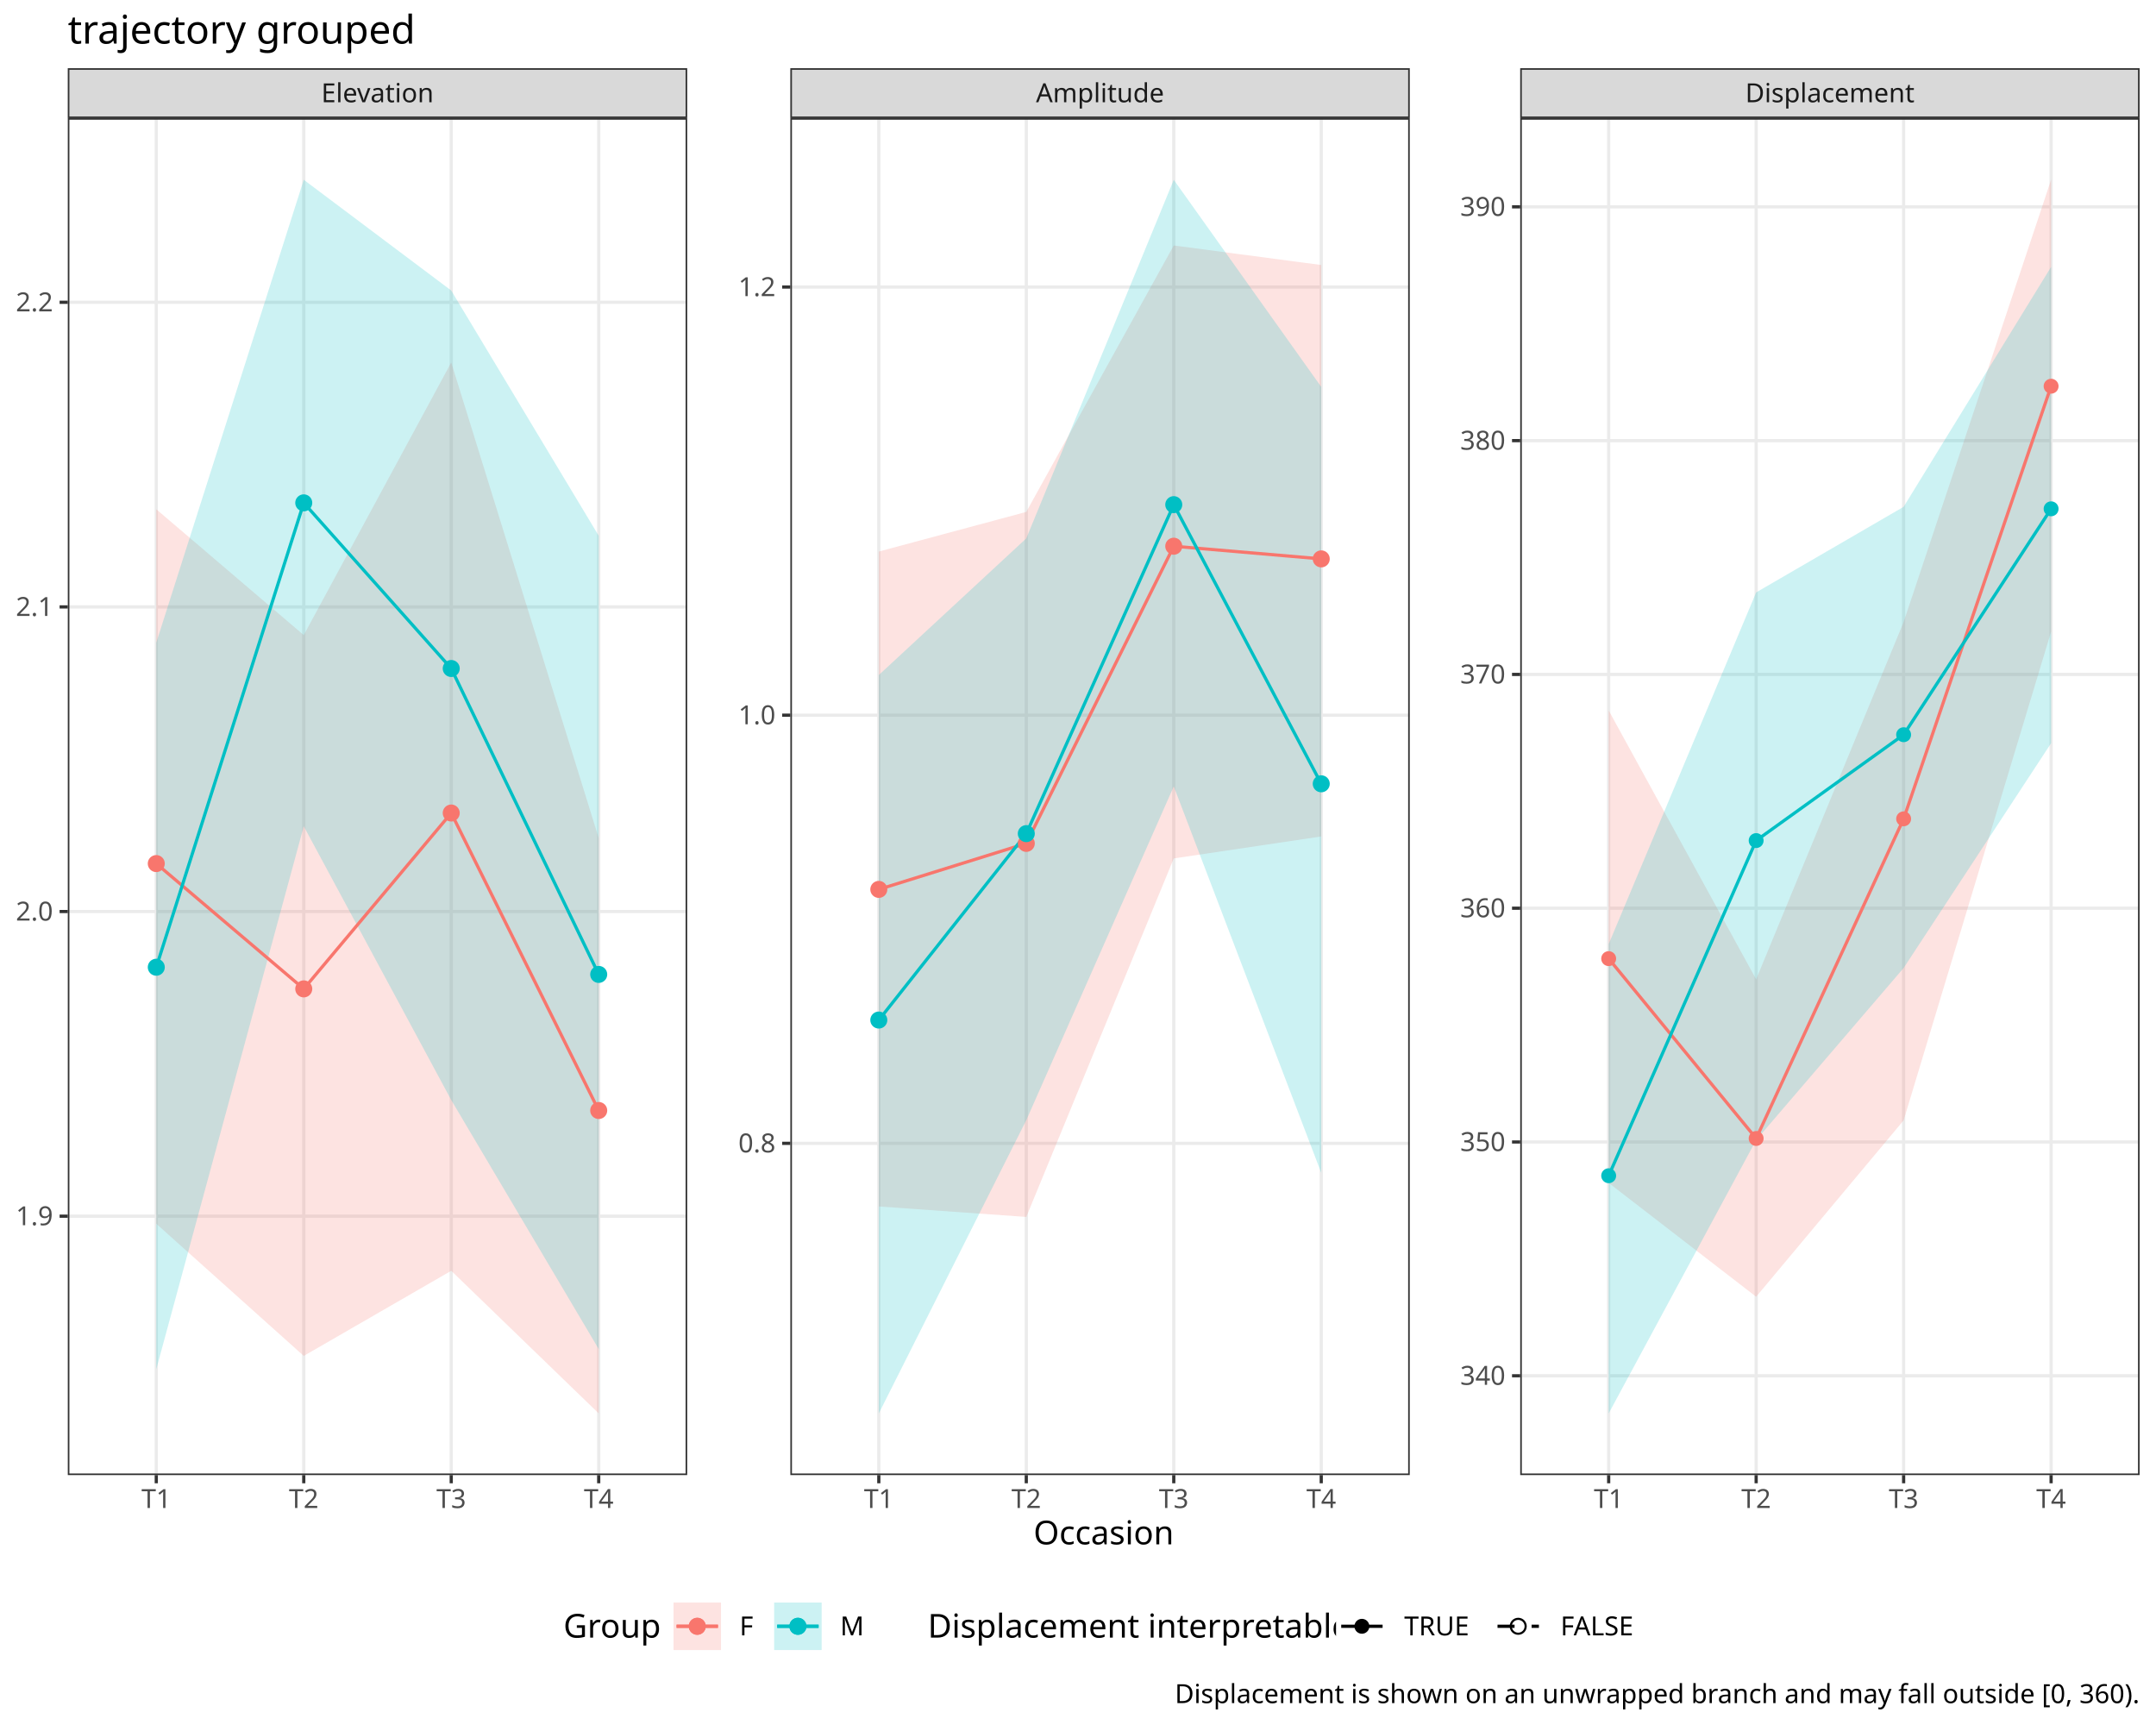
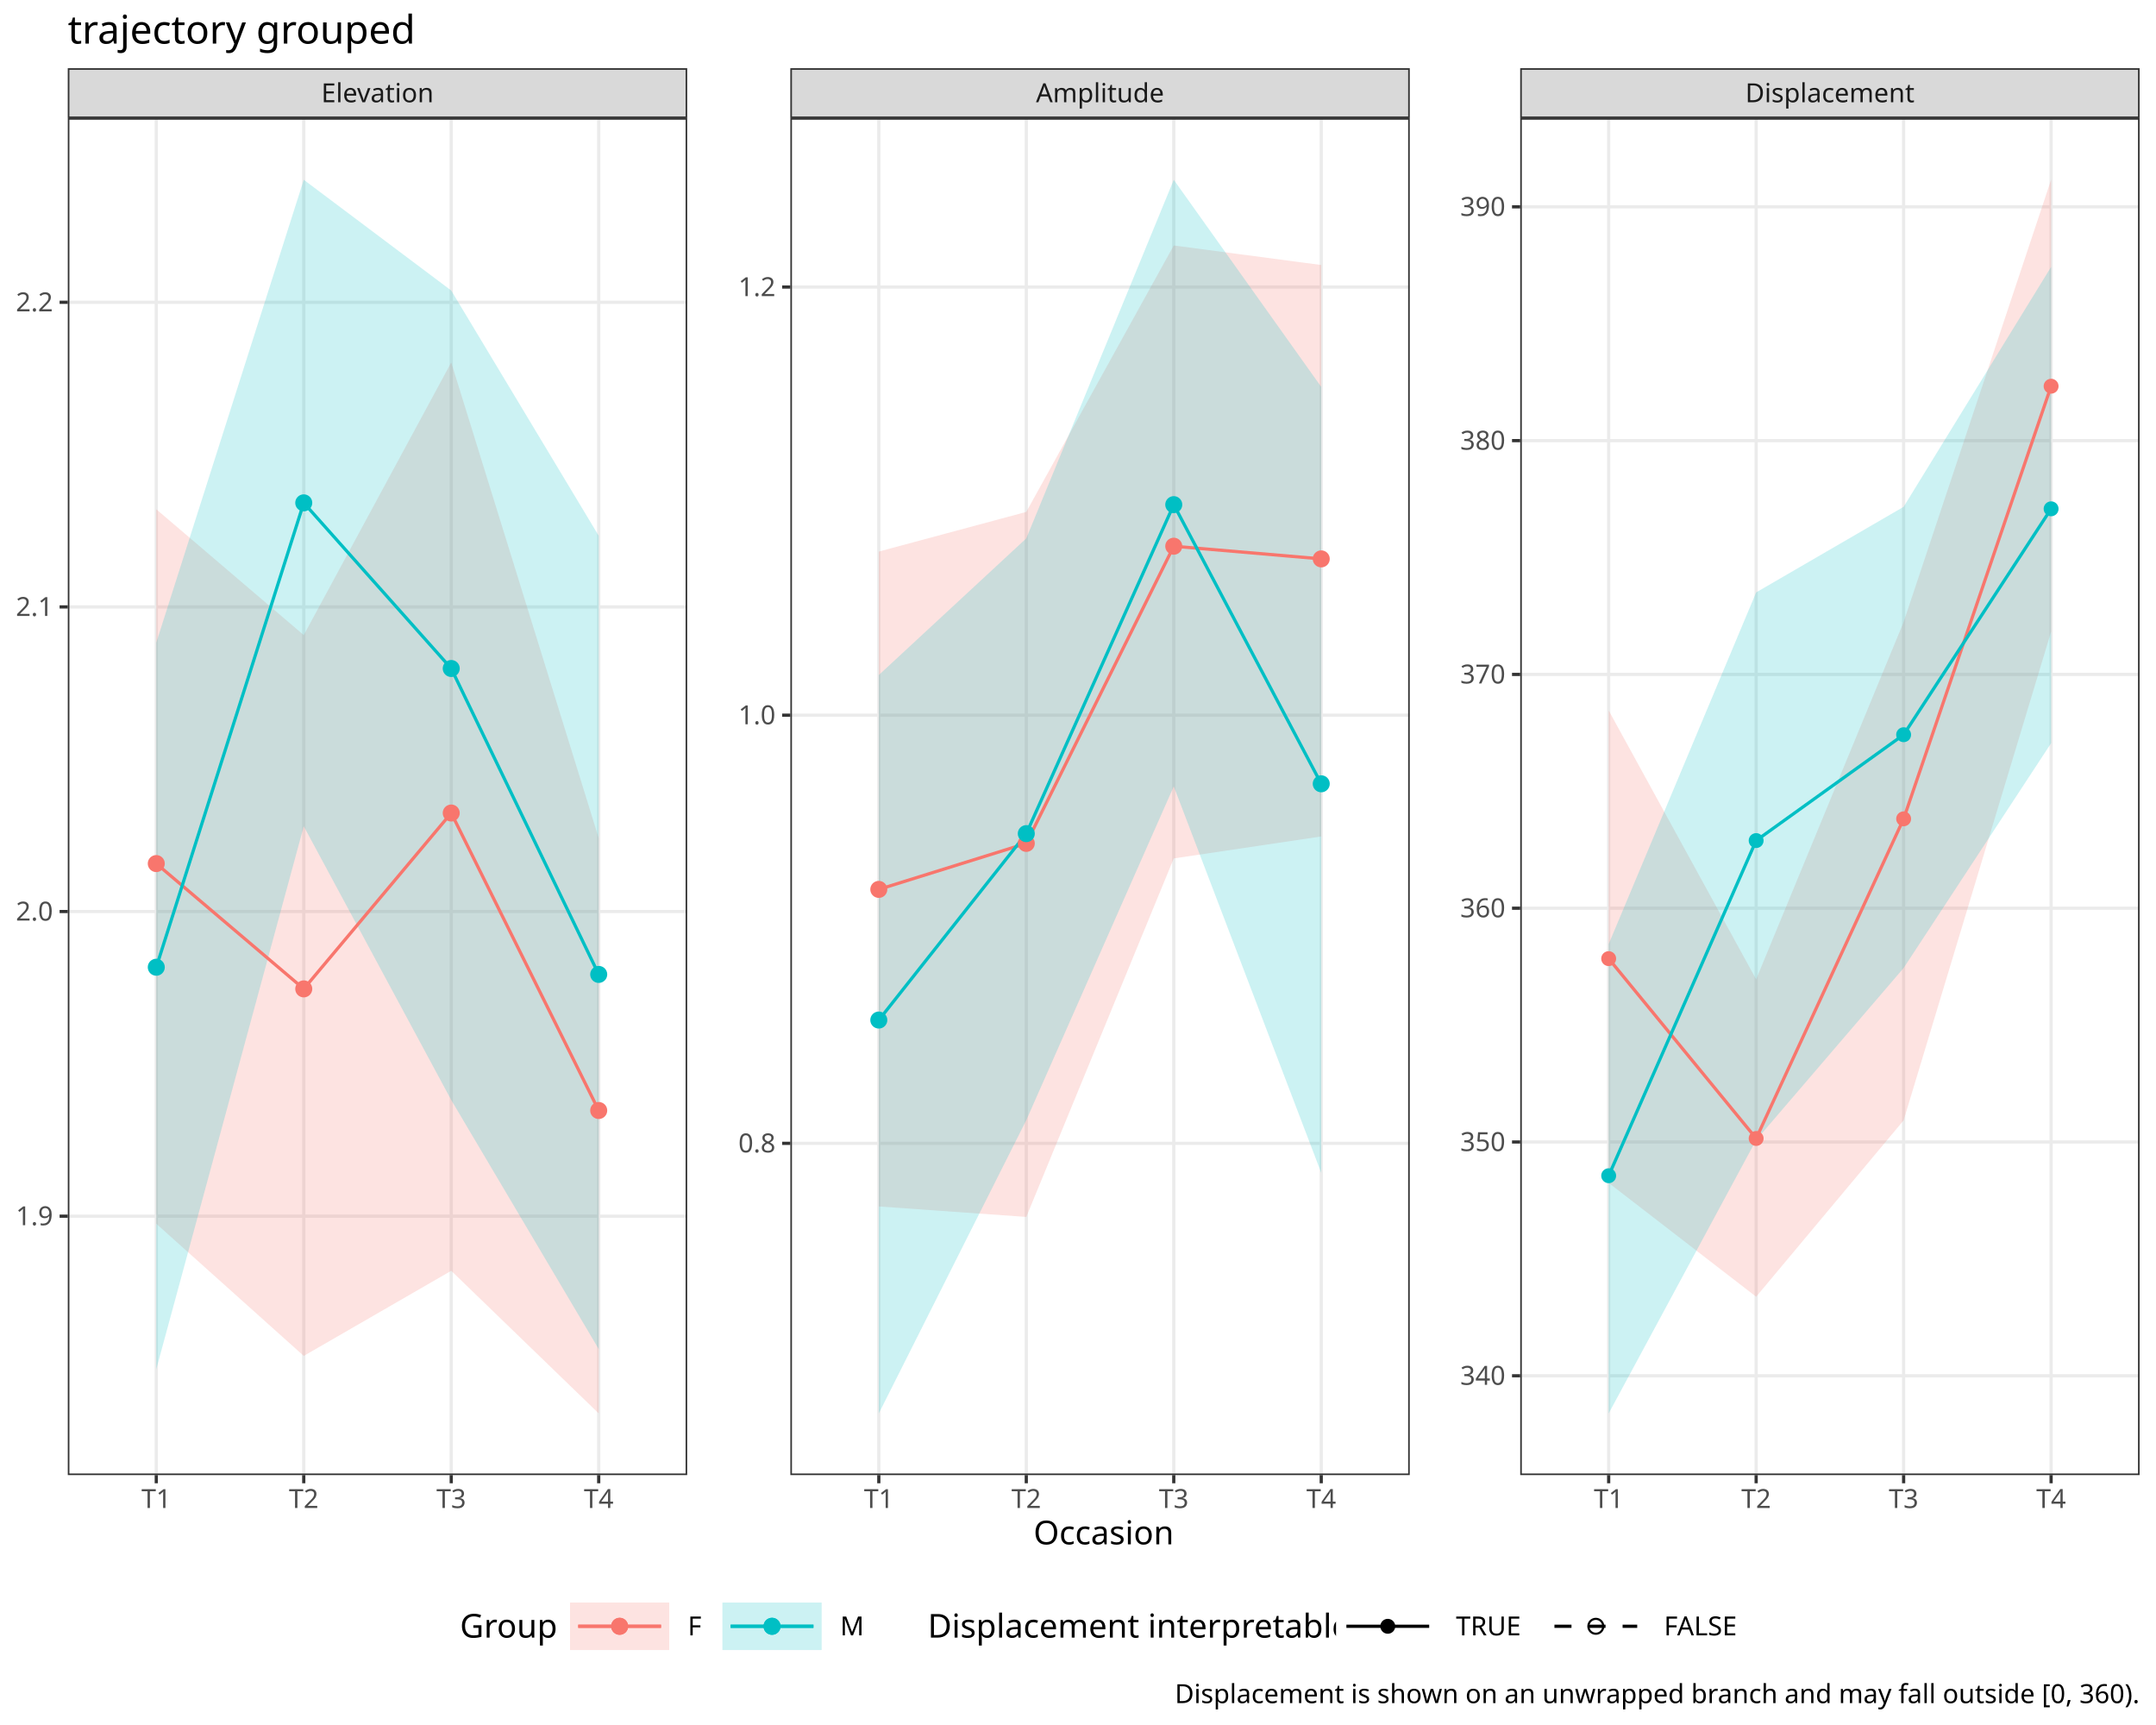
<svg xmlns="http://www.w3.org/2000/svg" class="svglite" data-engine-version="2.0" width="720.00pt" height="576.00pt" viewBox="0 0 720.00 576.00">
  <defs>
    <style type="text/css">
    .svglite line, .svglite polyline, .svglite polygon, .svglite path, .svglite rect, .svglite circle {
      fill: none;
      stroke: #000000;
      stroke-linecap: round;
      stroke-linejoin: round;
      stroke-miterlimit: 10.00;
    }
  </style>
  </defs>
  <rect width="100%" height="100%" style="stroke: none; fill: #FFFFFF;" />
  <defs>
    <clipPath id="cpMC4wMHw3MjAuMDB8MC4wMHw1NzYuMDA=">
      <rect x="0.00" y="0.00" width="720.00" height="576.00" />
    </clipPath>
  </defs>
  <g clip-path="url(#cpMC4wMHw3MjAuMDB8MC4wMHw1NzYuMDA=)">
    <rect x="0" y="0.00" width="720.00" height="576.00" style="stroke-width: 1.07; stroke: #FFFFFF; fill: #FFFFFF;" />
  </g>
  <defs>
    <clipPath id="cpMjIuNjR8MjI5LjQ5fDM5LjQzfDQ5Mi41NQ==">
      <rect x="22.64" y="39.43" width="206.85" height="453.12" />
    </clipPath>
  </defs>
  <g clip-path="url(#cpMjIuNjR8MjI5LjQ5fDM5LjQzfDQ5Mi41NQ==)">
    <rect x="22.64" y="39.43" width="206.85" height="453.12" style="stroke-width: 1.07; stroke: none; fill: #FFFFFF;" />
    <polyline points="22.64,406.10 229.49,406.10 " style="stroke-width: 1.07; stroke: #EBEBEB; stroke-linecap: butt;" />
    <polyline points="22.64,304.37 229.49,304.37 " style="stroke-width: 1.07; stroke: #EBEBEB; stroke-linecap: butt;" />
    <polyline points="22.64,202.65 229.49,202.65 " style="stroke-width: 1.07; stroke: #EBEBEB; stroke-linecap: butt;" />
    <polyline points="22.64,100.93 229.49,100.93 " style="stroke-width: 1.07; stroke: #EBEBEB; stroke-linecap: butt;" />
    <polyline points="52.19,492.55 52.19,39.43 " style="stroke-width: 1.07; stroke: #EBEBEB; stroke-linecap: butt;" />
    <polyline points="101.44,492.55 101.44,39.43 " style="stroke-width: 1.07; stroke: #EBEBEB; stroke-linecap: butt;" />
    <polyline points="150.69,492.55 150.69,39.43 " style="stroke-width: 1.07; stroke: #EBEBEB; stroke-linecap: butt;" />
    <polyline points="199.94,492.55 199.94,39.43 " style="stroke-width: 1.07; stroke: #EBEBEB; stroke-linecap: butt;" />
    <polygon points="52.19,170.05 101.44,212.07 150.69,121.03 199.94,279.85 199.94,471.96 150.69,424.33 101.44,452.76 52.19,408.62 " style="stroke-width: 0.00; stroke: none; stroke-linecap: butt; fill: #F8766D; fill-opacity: 0.20;" />
    <polyline points="52.19,170.05 101.44,212.07 150.69,121.03 199.94,279.85 " style="stroke-width: 1.07; stroke: none; stroke-linecap: butt;" />
    <polyline points="199.94,471.96 150.69,424.33 101.44,452.76 52.19,408.62 " style="stroke-width: 1.07; stroke: none; stroke-linecap: butt;" />
    <polygon points="52.19,214.59 101.44,60.03 150.69,97.01 199.94,178.90 199.94,450.47 150.69,367.31 101.44,275.90 52.19,457.20 " style="stroke-width: 0.00; stroke: none; stroke-linecap: butt; fill: #00BFC4; fill-opacity: 0.20;" />
    <polyline points="52.19,214.59 101.44,60.03 150.69,97.01 199.94,178.90 " style="stroke-width: 1.07; stroke: none; stroke-linecap: butt;" />
    <polyline points="199.94,450.47 150.69,367.31 101.44,275.90 52.19,457.20 " style="stroke-width: 1.07; stroke: none; stroke-linecap: butt;" />
    <polyline points="52.19,288.36 101.44,330.20 150.69,271.48 199.94,370.81 " style="stroke-width: 1.07; stroke: #F8766D; stroke-linecap: butt;" />
    <polyline points="52.19,322.97 101.44,167.91 150.69,223.22 199.94,325.37 " style="stroke-width: 1.07; stroke: #00BFC4; stroke-linecap: butt;" />
    <circle cx="52.19" cy="288.36" r="2.49" style="stroke-width: 0.71; stroke: #F8766D; fill: #F8766D;" />
    <circle cx="101.44" cy="330.20" r="2.49" style="stroke-width: 0.71; stroke: #F8766D; fill: #F8766D;" />
    <circle cx="150.69" cy="271.48" r="2.49" style="stroke-width: 0.71; stroke: #F8766D; fill: #F8766D;" />
    <circle cx="199.94" cy="370.81" r="2.49" style="stroke-width: 0.71; stroke: #F8766D; fill: #F8766D;" />
    <circle cx="52.19" cy="322.97" r="2.49" style="stroke-width: 0.71; stroke: #00BFC4; fill: #00BFC4;" />
    <circle cx="101.44" cy="167.91" r="2.49" style="stroke-width: 0.71; stroke: #00BFC4; fill: #00BFC4;" />
    <circle cx="150.69" cy="223.22" r="2.49" style="stroke-width: 0.71; stroke: #00BFC4; fill: #00BFC4;" />
    <circle cx="199.94" cy="325.37" r="2.49" style="stroke-width: 0.71; stroke: #00BFC4; fill: #00BFC4;" />
    <rect x="22.64" y="39.43" width="206.85" height="453.12" style="stroke-width: 1.07; stroke: #333333;" />
  </g>
  <g clip-path="url(#cpMC4wMHw3MjAuMDB8MC4wMHw1NzYuMDA=)">
</g>
  <defs>
    <clipPath id="cpMjYzLjk0fDQ3MC43OHwzOS40M3w0OTIuNTU=">
      <rect x="263.94" y="39.43" width="206.85" height="453.12" />
    </clipPath>
  </defs>
  <g clip-path="url(#cpMjYzLjk0fDQ3MC43OHwzOS40M3w0OTIuNTU=)">
    <rect x="263.94" y="39.43" width="206.85" height="453.12" style="stroke-width: 1.07; stroke: none; fill: #FFFFFF;" />
    <polyline points="263.94,381.78 470.78,381.78 " style="stroke-width: 1.07; stroke: #EBEBEB; stroke-linecap: butt;" />
    <polyline points="263.94,238.81 470.78,238.81 " style="stroke-width: 1.07; stroke: #EBEBEB; stroke-linecap: butt;" />
    <polyline points="263.94,95.85 470.78,95.85 " style="stroke-width: 1.07; stroke: #EBEBEB; stroke-linecap: butt;" />
    <polyline points="293.48,492.55 293.48,39.43 " style="stroke-width: 1.07; stroke: #EBEBEB; stroke-linecap: butt;" />
    <polyline points="342.73,492.55 342.73,39.43 " style="stroke-width: 1.07; stroke: #EBEBEB; stroke-linecap: butt;" />
    <polyline points="391.98,492.55 391.98,39.43 " style="stroke-width: 1.07; stroke: #EBEBEB; stroke-linecap: butt;" />
    <polyline points="441.23,492.55 441.23,39.43 " style="stroke-width: 1.07; stroke: #EBEBEB; stroke-linecap: butt;" />
    <polygon points="293.48,184.17 342.73,170.93 391.98,81.97 441.23,88.49 441.23,279.30 391.98,286.64 342.73,406.35 293.48,402.85 " style="stroke-width: 0.00; stroke: none; stroke-linecap: butt; fill: #F8766D; fill-opacity: 0.20;" />
    <polyline points="293.48,184.17 342.73,170.93 391.98,81.97 441.23,88.49 " style="stroke-width: 1.07; stroke: none; stroke-linecap: butt;" />
    <polyline points="441.23,279.30 391.98,286.64 342.73,406.35 293.48,402.85 " style="stroke-width: 1.07; stroke: none; stroke-linecap: butt;" />
    <polygon points="293.48,225.40 342.73,179.77 391.98,60.03 441.23,129.19 441.23,391.63 391.98,262.58 342.73,374.04 293.48,471.96 " style="stroke-width: 0.00; stroke: none; stroke-linecap: butt; fill: #00BFC4; fill-opacity: 0.20;" />
    <polyline points="293.48,225.40 342.73,179.77 391.98,60.03 441.23,129.19 " style="stroke-width: 1.07; stroke: none; stroke-linecap: butt;" />
    <polyline points="441.23,391.63 391.98,262.58 342.73,374.04 293.48,471.96 " style="stroke-width: 1.07; stroke: none; stroke-linecap: butt;" />
    <polyline points="293.48,296.98 342.73,281.62 391.98,182.39 441.23,186.62 " style="stroke-width: 1.07; stroke: #F8766D; stroke-linecap: butt;" />
    <polyline points="293.48,340.61 342.73,278.36 391.98,168.51 441.23,261.72 " style="stroke-width: 1.07; stroke: #00BFC4; stroke-linecap: butt;" />
    <circle cx="293.48" cy="296.98" r="2.49" style="stroke-width: 0.71; stroke: #F8766D; fill: #F8766D;" />
    <circle cx="342.73" cy="281.62" r="2.49" style="stroke-width: 0.71; stroke: #F8766D; fill: #F8766D;" />
    <circle cx="391.98" cy="182.39" r="2.49" style="stroke-width: 0.71; stroke: #F8766D; fill: #F8766D;" />
    <circle cx="441.23" cy="186.62" r="2.49" style="stroke-width: 0.71; stroke: #F8766D; fill: #F8766D;" />
    <circle cx="293.48" cy="340.61" r="2.49" style="stroke-width: 0.71; stroke: #00BFC4; fill: #00BFC4;" />
    <circle cx="342.73" cy="278.36" r="2.49" style="stroke-width: 0.71; stroke: #00BFC4; fill: #00BFC4;" />
    <circle cx="391.98" cy="168.51" r="2.49" style="stroke-width: 0.71; stroke: #00BFC4; fill: #00BFC4;" />
    <circle cx="441.23" cy="261.72" r="2.49" style="stroke-width: 0.71; stroke: #00BFC4; fill: #00BFC4;" />
    <rect x="263.94" y="39.43" width="206.85" height="453.12" style="stroke-width: 1.07; stroke: #333333;" />
  </g>
  <g clip-path="url(#cpMC4wMHw3MjAuMDB8MC4wMHw1NzYuMDA=)">
</g>
  <defs>
    <clipPath id="cpNTA3LjY4fDcxNC41MnwzOS40M3w0OTIuNTU=">
      <rect x="507.68" y="39.43" width="206.85" height="453.12" />
    </clipPath>
  </defs>
  <g clip-path="url(#cpNTA3LjY4fDcxNC41MnwzOS40M3w0OTIuNTU=)">
    <rect x="507.68" y="39.43" width="206.85" height="453.12" style="stroke-width: 1.07; stroke: none; fill: #FFFFFF;" />
    <polyline points="507.68,459.39 714.52,459.39 " style="stroke-width: 1.07; stroke: #EBEBEB; stroke-linecap: butt;" />
    <polyline points="507.68,381.32 714.52,381.32 " style="stroke-width: 1.07; stroke: #EBEBEB; stroke-linecap: butt;" />
    <polyline points="507.68,303.26 714.52,303.26 " style="stroke-width: 1.07; stroke: #EBEBEB; stroke-linecap: butt;" />
    <polyline points="507.68,225.19 714.52,225.19 " style="stroke-width: 1.07; stroke: #EBEBEB; stroke-linecap: butt;" />
    <polyline points="507.68,147.13 714.52,147.13 " style="stroke-width: 1.07; stroke: #EBEBEB; stroke-linecap: butt;" />
    <polyline points="507.68,69.06 714.52,69.06 " style="stroke-width: 1.07; stroke: #EBEBEB; stroke-linecap: butt;" />
    <polyline points="537.22,492.55 537.22,39.43 " style="stroke-width: 1.07; stroke: #EBEBEB; stroke-linecap: butt;" />
    <polyline points="586.47,492.55 586.47,39.43 " style="stroke-width: 1.07; stroke: #EBEBEB; stroke-linecap: butt;" />
    <polyline points="635.72,492.55 635.72,39.43 " style="stroke-width: 1.07; stroke: #EBEBEB; stroke-linecap: butt;" />
    <polyline points="684.97,492.55 684.97,39.43 " style="stroke-width: 1.07; stroke: #EBEBEB; stroke-linecap: butt;" />
    <polygon points="537.22,237.23 586.47,327.01 635.72,207.71 684.97,60.03 684.97,210.92 635.72,374.10 586.47,433.00 537.22,394.99 " style="stroke-width: 0.00; stroke: none; stroke-linecap: butt; fill: #F8766D; fill-opacity: 0.20;" />
    <polyline points="537.22,237.23 586.47,327.01 635.72,207.71 684.97,60.03 " style="stroke-width: 1.07; stroke: none; stroke-linecap: butt;" />
    <polyline points="684.97,210.92 635.72,374.10 586.47,433.00 537.22,394.99 " style="stroke-width: 1.07; stroke: none; stroke-linecap: butt;" />
    <polygon points="537.22,315.24 586.47,197.81 635.72,169.23 684.97,89.12 684.97,248.16 635.72,323.23 586.47,380.67 537.22,471.96 " style="stroke-width: 0.00; stroke: none; stroke-linecap: butt; fill: #00BFC4; fill-opacity: 0.20;" />
    <polyline points="537.22,315.24 586.47,197.81 635.72,169.23 684.97,89.12 " style="stroke-width: 1.07; stroke: none; stroke-linecap: butt;" />
    <polyline points="684.97,248.16 635.72,323.23 586.47,380.67 537.22,471.96 " style="stroke-width: 1.07; stroke: none; stroke-linecap: butt;" />
    <line x1="537.22" y1="320.10" x2="586.47" y2="380.15" style="stroke-width: 1.07; stroke: #F8766D; stroke-linecap: butt;" />
    <line x1="586.47" y1="380.15" x2="635.72" y2="273.42" style="stroke-width: 1.07; stroke: #F8766D; stroke-linecap: butt;" />
    <line x1="635.72" y1="273.42" x2="684.97" y2="128.96" style="stroke-width: 1.07; stroke: #F8766D; stroke-linecap: butt;" />
    <line x1="537.22" y1="392.59" x2="586.47" y2="280.68" style="stroke-width: 1.07; stroke: #00BFC4; stroke-linecap: butt;" />
    <line x1="586.47" y1="280.68" x2="635.72" y2="245.33" style="stroke-width: 1.07; stroke: #00BFC4; stroke-linecap: butt;" />
    <line x1="635.72" y1="245.33" x2="684.97" y2="169.90" style="stroke-width: 1.07; stroke: #00BFC4; stroke-linecap: butt;" />
    <circle cx="537.22" cy="320.10" r="2.49" style="stroke-width: 0.71; stroke: none; fill: #F8766D;" />
    <circle cx="586.47" cy="380.15" r="2.49" style="stroke-width: 0.71; stroke: none; fill: #F8766D;" />
    <circle cx="635.72" cy="273.42" r="2.49" style="stroke-width: 0.71; stroke: none; fill: #F8766D;" />
    <circle cx="684.97" cy="128.96" r="2.49" style="stroke-width: 0.71; stroke: none; fill: #F8766D;" />
    <circle cx="537.22" cy="392.59" r="2.49" style="stroke-width: 0.71; stroke: none; fill: #00BFC4;" />
    <circle cx="586.47" cy="280.68" r="2.49" style="stroke-width: 0.71; stroke: none; fill: #00BFC4;" />
    <circle cx="635.72" cy="245.33" r="2.49" style="stroke-width: 0.71; stroke: none; fill: #00BFC4;" />
    <circle cx="684.97" cy="169.90" r="2.49" style="stroke-width: 0.71; stroke: none; fill: #00BFC4;" />
    <rect x="507.68" y="39.43" width="206.85" height="453.12" style="stroke-width: 1.07; stroke: #333333;" />
  </g>
  <g clip-path="url(#cpMC4wMHw3MjAuMDB8MC4wMHw1NzYuMDA=)">
</g>
  <defs>
    <clipPath id="cpMjIuNjR8MjI5LjQ5fDIyLjc4fDM5LjQz">
      <rect x="22.64" y="22.78" width="206.85" height="16.65" />
    </clipPath>
  </defs>
  <g clip-path="url(#cpMjIuNjR8MjI5LjQ5fDIyLjc4fDM5LjQz)">
    <rect x="22.64" y="22.78" width="206.85" height="16.65" style="stroke-width: 1.07; stroke: #333333; fill: #D9D9D9;" />
    <text x="126.07" y="34.14" text-anchor="middle" style="font-size: 8.80px; fill: #1A1A1A; font-family: sans;" textLength="36.20px" lengthAdjust="spacingAndGlyphs">Elevation</text>
  </g>
  <g clip-path="url(#cpMC4wMHw3MjAuMDB8MC4wMHw1NzYuMDA=)">
</g>
  <defs>
    <clipPath id="cpMjYzLjk0fDQ3MC43OHwyMi43OHwzOS40Mw==">
      <rect x="263.94" y="22.78" width="206.85" height="16.65" />
    </clipPath>
  </defs>
  <g clip-path="url(#cpMjYzLjk0fDQ3MC43OHwyMi43OHwzOS40Mw==)">
    <rect x="263.94" y="22.78" width="206.85" height="16.65" style="stroke-width: 1.07; stroke: #333333; fill: #D9D9D9;" />
    <text x="367.36" y="34.14" text-anchor="middle" style="font-size: 8.80px; fill: #1A1A1A; font-family: sans;" textLength="39.14px" lengthAdjust="spacingAndGlyphs">Amplitude</text>
  </g>
  <g clip-path="url(#cpMC4wMHw3MjAuMDB8MC4wMHw1NzYuMDA=)">
</g>
  <defs>
    <clipPath id="cpNTA3LjY4fDcxNC41MnwyMi43OHwzOS40Mw==">
      <rect x="507.68" y="22.78" width="206.85" height="16.65" />
    </clipPath>
  </defs>
  <g clip-path="url(#cpNTA3LjY4fDcxNC41MnwyMi43OHwzOS40Mw==)">
    <rect x="507.68" y="22.78" width="206.85" height="16.65" style="stroke-width: 1.07; stroke: #333333; fill: #D9D9D9;" />
    <text x="611.10" y="34.14" text-anchor="middle" style="font-size: 8.80px; fill: #1A1A1A; font-family: sans;" textLength="53.32px" lengthAdjust="spacingAndGlyphs">Displacement</text>
  </g>
  <g clip-path="url(#cpMC4wMHw3MjAuMDB8MC4wMHw1NzYuMDA=)">
    <polyline points="52.19,495.29 52.19,492.55 " style="stroke-width: 1.07; stroke: #333333; stroke-linecap: butt;" />
    <polyline points="101.44,495.29 101.44,492.55 " style="stroke-width: 1.07; stroke: #333333; stroke-linecap: butt;" />
    <polyline points="150.69,495.29 150.69,492.55 " style="stroke-width: 1.07; stroke: #333333; stroke-linecap: butt;" />
    <polyline points="199.94,495.29 199.94,492.55 " style="stroke-width: 1.07; stroke: #333333; stroke-linecap: butt;" />
    <text x="52.19" y="503.54" text-anchor="middle" style="font-size: 8.80px; fill: #4D4D4D; font-family: sans;" textLength="10.27px" lengthAdjust="spacingAndGlyphs">T1</text>
    <text x="101.44" y="503.54" text-anchor="middle" style="font-size: 8.80px; fill: #4D4D4D; font-family: sans;" textLength="10.27px" lengthAdjust="spacingAndGlyphs">T2</text>
    <text x="150.69" y="503.54" text-anchor="middle" style="font-size: 8.80px; fill: #4D4D4D; font-family: sans;" textLength="10.27px" lengthAdjust="spacingAndGlyphs">T3</text>
    <text x="199.94" y="503.54" text-anchor="middle" style="font-size: 8.80px; fill: #4D4D4D; font-family: sans;" textLength="10.27px" lengthAdjust="spacingAndGlyphs">T4</text>
    <polyline points="293.48,495.29 293.48,492.55 " style="stroke-width: 1.07; stroke: #333333; stroke-linecap: butt;" />
    <polyline points="342.73,495.29 342.73,492.55 " style="stroke-width: 1.07; stroke: #333333; stroke-linecap: butt;" />
    <polyline points="391.98,495.29 391.98,492.55 " style="stroke-width: 1.07; stroke: #333333; stroke-linecap: butt;" />
    <polyline points="441.23,495.29 441.23,492.55 " style="stroke-width: 1.07; stroke: #333333; stroke-linecap: butt;" />
    <text x="293.48" y="503.54" text-anchor="middle" style="font-size: 8.80px; fill: #4D4D4D; font-family: sans;" textLength="10.27px" lengthAdjust="spacingAndGlyphs">T1</text>
    <text x="342.73" y="503.54" text-anchor="middle" style="font-size: 8.80px; fill: #4D4D4D; font-family: sans;" textLength="10.27px" lengthAdjust="spacingAndGlyphs">T2</text>
    <text x="391.98" y="503.54" text-anchor="middle" style="font-size: 8.80px; fill: #4D4D4D; font-family: sans;" textLength="10.27px" lengthAdjust="spacingAndGlyphs">T3</text>
    <text x="441.23" y="503.54" text-anchor="middle" style="font-size: 8.80px; fill: #4D4D4D; font-family: sans;" textLength="10.27px" lengthAdjust="spacingAndGlyphs">T4</text>
    <polyline points="537.22,495.29 537.22,492.55 " style="stroke-width: 1.07; stroke: #333333; stroke-linecap: butt;" />
    <polyline points="586.47,495.29 586.47,492.55 " style="stroke-width: 1.07; stroke: #333333; stroke-linecap: butt;" />
    <polyline points="635.72,495.29 635.72,492.55 " style="stroke-width: 1.07; stroke: #333333; stroke-linecap: butt;" />
    <polyline points="684.97,495.29 684.97,492.55 " style="stroke-width: 1.07; stroke: #333333; stroke-linecap: butt;" />
    <text x="537.22" y="503.54" text-anchor="middle" style="font-size: 8.80px; fill: #4D4D4D; font-family: sans;" textLength="10.27px" lengthAdjust="spacingAndGlyphs">T1</text>
    <text x="586.47" y="503.54" text-anchor="middle" style="font-size: 8.80px; fill: #4D4D4D; font-family: sans;" textLength="10.27px" lengthAdjust="spacingAndGlyphs">T2</text>
    <text x="635.72" y="503.54" text-anchor="middle" style="font-size: 8.80px; fill: #4D4D4D; font-family: sans;" textLength="10.27px" lengthAdjust="spacingAndGlyphs">T3</text>
    <text x="684.97" y="503.54" text-anchor="middle" style="font-size: 8.80px; fill: #4D4D4D; font-family: sans;" textLength="10.27px" lengthAdjust="spacingAndGlyphs">T4</text>
    <text x="502.74" y="462.41" text-anchor="end" style="font-size: 8.80px; fill: #4D4D4D; font-family: sans;" textLength="14.68px" lengthAdjust="spacingAndGlyphs">340</text>
    <text x="502.74" y="384.35" text-anchor="end" style="font-size: 8.80px; fill: #4D4D4D; font-family: sans;" textLength="14.68px" lengthAdjust="spacingAndGlyphs">350</text>
    <text x="502.74" y="306.29" text-anchor="end" style="font-size: 8.80px; fill: #4D4D4D; font-family: sans;" textLength="14.68px" lengthAdjust="spacingAndGlyphs">360</text>
    <text x="502.74" y="228.22" text-anchor="end" style="font-size: 8.80px; fill: #4D4D4D; font-family: sans;" textLength="14.68px" lengthAdjust="spacingAndGlyphs">370</text>
    <text x="502.74" y="150.16" text-anchor="end" style="font-size: 8.80px; fill: #4D4D4D; font-family: sans;" textLength="14.68px" lengthAdjust="spacingAndGlyphs">380</text>
    <text x="502.74" y="72.09" text-anchor="end" style="font-size: 8.80px; fill: #4D4D4D; font-family: sans;" textLength="14.68px" lengthAdjust="spacingAndGlyphs">390</text>
    <polyline points="504.94,459.39 507.68,459.39 " style="stroke-width: 1.07; stroke: #333333; stroke-linecap: butt;" />
    <polyline points="504.94,381.32 507.68,381.32 " style="stroke-width: 1.07; stroke: #333333; stroke-linecap: butt;" />
    <polyline points="504.94,303.26 507.68,303.26 " style="stroke-width: 1.07; stroke: #333333; stroke-linecap: butt;" />
    <polyline points="504.94,225.19 507.68,225.19 " style="stroke-width: 1.07; stroke: #333333; stroke-linecap: butt;" />
    <polyline points="504.94,147.13 507.68,147.13 " style="stroke-width: 1.07; stroke: #333333; stroke-linecap: butt;" />
    <polyline points="504.94,69.06 507.68,69.06 " style="stroke-width: 1.07; stroke: #333333; stroke-linecap: butt;" />
    <text x="259.00" y="384.80" text-anchor="end" style="font-size: 8.80px; fill: #4D4D4D; font-family: sans;" textLength="12.23px" lengthAdjust="spacingAndGlyphs">0.8</text>
    <text x="259.00" y="241.84" text-anchor="end" style="font-size: 8.80px; fill: #4D4D4D; font-family: sans;" textLength="12.23px" lengthAdjust="spacingAndGlyphs">1.0</text>
    <text x="259.00" y="98.88" text-anchor="end" style="font-size: 8.80px; fill: #4D4D4D; font-family: sans;" textLength="12.23px" lengthAdjust="spacingAndGlyphs">1.2</text>
    <polyline points="261.20,381.78 263.94,381.78 " style="stroke-width: 1.07; stroke: #333333; stroke-linecap: butt;" />
    <polyline points="261.20,238.81 263.94,238.81 " style="stroke-width: 1.07; stroke: #333333; stroke-linecap: butt;" />
    <polyline points="261.20,95.85 263.94,95.85 " style="stroke-width: 1.07; stroke: #333333; stroke-linecap: butt;" />
    <text x="17.71" y="409.12" text-anchor="end" style="font-size: 8.80px; fill: #4D4D4D; font-family: sans;" textLength="12.23px" lengthAdjust="spacingAndGlyphs">1.9</text>
    <text x="17.71" y="307.40" text-anchor="end" style="font-size: 8.80px; fill: #4D4D4D; font-family: sans;" textLength="12.23px" lengthAdjust="spacingAndGlyphs">2.0</text>
    <text x="17.71" y="205.68" text-anchor="end" style="font-size: 8.80px; fill: #4D4D4D; font-family: sans;" textLength="12.23px" lengthAdjust="spacingAndGlyphs">2.1</text>
    <text x="17.71" y="103.96" text-anchor="end" style="font-size: 8.80px; fill: #4D4D4D; font-family: sans;" textLength="12.23px" lengthAdjust="spacingAndGlyphs">2.2</text>
    <polyline points="19.90,406.10 22.64,406.10 " style="stroke-width: 1.07; stroke: #333333; stroke-linecap: butt;" />
    <polyline points="19.90,304.37 22.64,304.37 " style="stroke-width: 1.07; stroke: #333333; stroke-linecap: butt;" />
    <polyline points="19.90,202.65 22.64,202.65 " style="stroke-width: 1.07; stroke: #333333; stroke-linecap: butt;" />
    <polyline points="19.90,100.93 22.64,100.93 " style="stroke-width: 1.07; stroke: #333333; stroke-linecap: butt;" />
    <text x="368.58" y="515.68" text-anchor="middle" style="font-size: 11.00px; font-family: sans;" textLength="45.87px" lengthAdjust="spacingAndGlyphs">Occasion</text>
-     <rect x="182.67" y="528.92" width="110.72" height="28.24" style="stroke-width: 1.07; stroke: none; fill: #FFFFFF;" />
-     <text x="188.15" y="546.82" style="font-size: 11.00px; font-family: sans;" textLength="30.58px" lengthAdjust="spacingAndGlyphs">Group</text>
-     <rect x="224.21" y="534.40" width="17.28" height="17.28" style="stroke-width: 1.07; stroke: none; fill: #FFFFFF;" />
-     <rect x="224.92" y="535.11" width="15.86" height="15.86" style="stroke-width: 1.07; stroke: none; stroke-linecap: butt; fill: #F8766D; fill-opacity: 0.20;" />
-     <line x1="225.94" y1="543.04" x2="239.76" y2="543.04" style="stroke-width: 1.07; stroke: #F8766D; stroke-linecap: butt;" />
-     <line x1="225.94" y1="543.04" x2="239.76" y2="543.04" style="stroke-width: 1.07; stroke: #F8766D; stroke-linecap: butt;" />
-     <circle cx="232.85" cy="543.04" r="2.49" style="stroke-width: 0.71; stroke: #F8766D; fill: #F8766D;" />
-     <circle cx="232.85" cy="543.04" r="2.49" style="stroke-width: 0.71; stroke: #F8766D; fill: #F8766D;" />
-     <rect x="257.82" y="534.40" width="17.28" height="17.28" style="stroke-width: 1.07; stroke: none; fill: #FFFFFF;" />
-     <rect x="258.53" y="535.11" width="15.86" height="15.86" style="stroke-width: 1.07; stroke: none; stroke-linecap: butt; fill: #00BFC4; fill-opacity: 0.20;" />
-     <line x1="259.55" y1="543.04" x2="273.37" y2="543.04" style="stroke-width: 1.07; stroke: #00BFC4; stroke-linecap: butt;" />
-     <line x1="259.55" y1="543.04" x2="273.37" y2="543.04" style="stroke-width: 1.07; stroke: #00BFC4; stroke-linecap: butt;" />
-     <circle cx="266.46" cy="543.04" r="2.49" style="stroke-width: 0.71; stroke: #00BFC4; fill: #00BFC4;" />
-     <circle cx="266.46" cy="543.04" r="2.49" style="stroke-width: 0.71; stroke: #00BFC4; fill: #00BFC4;" />
-     <text x="246.97" y="546.07" style="font-size: 8.80px; font-family: sans;" textLength="5.38px" lengthAdjust="spacingAndGlyphs">F</text>
+     <rect x="148.11" y="528.92" width="145.28" height="28.24" style="stroke-width: 1.07; stroke: none; fill: #FFFFFF;" />
+     <text x="153.59" y="546.82" style="font-size: 11.00px; font-family: sans;" textLength="30.58px" lengthAdjust="spacingAndGlyphs">Group</text>
+     <rect x="189.65" y="534.40" width="34.56" height="17.28" style="stroke-width: 1.07; stroke: none; fill: #FFFFFF;" />
+     <rect x="190.36" y="535.11" width="33.14" height="15.86" style="stroke-width: 1.07; stroke: none; stroke-linecap: butt; fill: #F8766D; fill-opacity: 0.20;" />
+     <line x1="193.10" y1="543.04" x2="220.75" y2="543.04" style="stroke-width: 1.07; stroke: #F8766D; stroke-linecap: butt;" />
+     <line x1="193.10" y1="543.04" x2="220.75" y2="543.04" style="stroke-width: 1.07; stroke: #F8766D; stroke-linecap: butt;" />
+     <circle cx="206.93" cy="543.04" r="2.49" style="stroke-width: 0.71; stroke: #F8766D; fill: #F8766D;" />
+     <circle cx="206.93" cy="543.04" r="2.49" style="stroke-width: 0.71; stroke: #F8766D; fill: #F8766D;" />
+     <rect x="240.54" y="534.40" width="34.56" height="17.28" style="stroke-width: 1.07; stroke: none; fill: #FFFFFF;" />
+     <rect x="241.25" y="535.11" width="33.14" height="15.86" style="stroke-width: 1.07; stroke: none; stroke-linecap: butt; fill: #00BFC4; fill-opacity: 0.20;" />
+     <line x1="244.00" y1="543.04" x2="271.65" y2="543.04" style="stroke-width: 1.07; stroke: #00BFC4; stroke-linecap: butt;" />
+     <line x1="244.00" y1="543.04" x2="271.65" y2="543.04" style="stroke-width: 1.07; stroke: #00BFC4; stroke-linecap: butt;" />
+     <circle cx="257.82" cy="543.04" r="2.49" style="stroke-width: 0.71; stroke: #00BFC4; fill: #00BFC4;" />
+     <circle cx="257.82" cy="543.04" r="2.49" style="stroke-width: 0.71; stroke: #00BFC4; fill: #00BFC4;" />
+     <text x="229.69" y="546.07" style="font-size: 8.80px; font-family: sans;" textLength="5.38px" lengthAdjust="spacingAndGlyphs">F</text>
    <text x="280.58" y="546.07" style="font-size: 8.80px; font-family: sans;" textLength="7.33px" lengthAdjust="spacingAndGlyphs">M</text>
-     <rect x="304.35" y="528.92" width="250.14" height="28.24" style="stroke-width: 1.07; stroke: none; fill: #FFFFFF;" />
+     <rect x="304.35" y="528.92" width="284.70" height="28.24" style="stroke-width: 1.07; stroke: none; fill: #FFFFFF;" />
    <text x="309.83" y="546.82" style="font-size: 11.00px; font-family: sans;" textLength="130.86px" lengthAdjust="spacingAndGlyphs">Displacement interpretable</text>
-     <rect x="446.17" y="534.40" width="17.28" height="17.28" style="stroke-width: 1.07; stroke: none; fill: #FFFFFF;" />
-     <line x1="447.90" y1="543.04" x2="461.72" y2="543.04" style="stroke-width: 1.07; stroke-linecap: butt;" />
-     <circle cx="454.81" cy="543.04" r="2.49" style="stroke-width: 0.71; stroke: none; fill: #000000;" />
-     <rect x="498.37" y="534.40" width="17.28" height="17.28" style="stroke-width: 1.07; stroke: none; fill: #FFFFFF;" />
-     <line x1="500.10" y1="543.04" x2="513.92" y2="543.04" style="stroke-width: 1.07; stroke-dasharray: 5.69,5.69; stroke-linecap: butt;" />
-     <circle cx="507.01" cy="543.04" r="2.49" style="stroke-width: 0.71;" />
-     <text x="468.93" y="546.07" style="font-size: 8.80px; font-family: sans;" textLength="23.96px" lengthAdjust="spacingAndGlyphs">TRUE</text>
-     <text x="521.13" y="546.07" style="font-size: 8.80px; font-family: sans;" textLength="27.88px" lengthAdjust="spacingAndGlyphs">FALSE</text>
+     <rect x="446.17" y="534.40" width="34.56" height="17.28" style="stroke-width: 1.07; stroke: none; fill: #FFFFFF;" />
+     <line x1="449.63" y1="543.04" x2="477.28" y2="543.04" style="stroke-width: 1.07; stroke-linecap: butt;" />
+     <circle cx="463.45" cy="543.04" r="2.49" style="stroke-width: 0.71; stroke: none; fill: #000000;" />
+     <rect x="515.65" y="534.40" width="34.56" height="17.28" style="stroke-width: 1.07; stroke: none; fill: #FFFFFF;" />
+     <line x1="519.11" y1="543.04" x2="546.75" y2="543.04" style="stroke-width: 1.07; stroke-dasharray: 5.69,5.69; stroke-linecap: butt;" />
+     <circle cx="532.93" cy="543.04" r="2.49" style="stroke-width: 0.71;" />
+     <text x="486.21" y="546.07" style="font-size: 8.80px; font-family: sans;" textLength="23.96px" lengthAdjust="spacingAndGlyphs">TRUE</text>
+     <text x="555.69" y="546.07" style="font-size: 8.80px; font-family: sans;" textLength="27.88px" lengthAdjust="spacingAndGlyphs">FALSE</text>
    <text x="22.64" y="14.56" style="font-size: 13.20px; font-family: sans;" textLength="106.41px" lengthAdjust="spacingAndGlyphs">trajectory grouped</text>
    <text x="714.52" y="568.69" text-anchor="end" style="font-size: 8.80px; font-family: sans;" textLength="305.28px" lengthAdjust="spacingAndGlyphs">Displacement is shown on an unwrapped branch and may fall outside [0, 360).</text>
  </g>
</svg>
